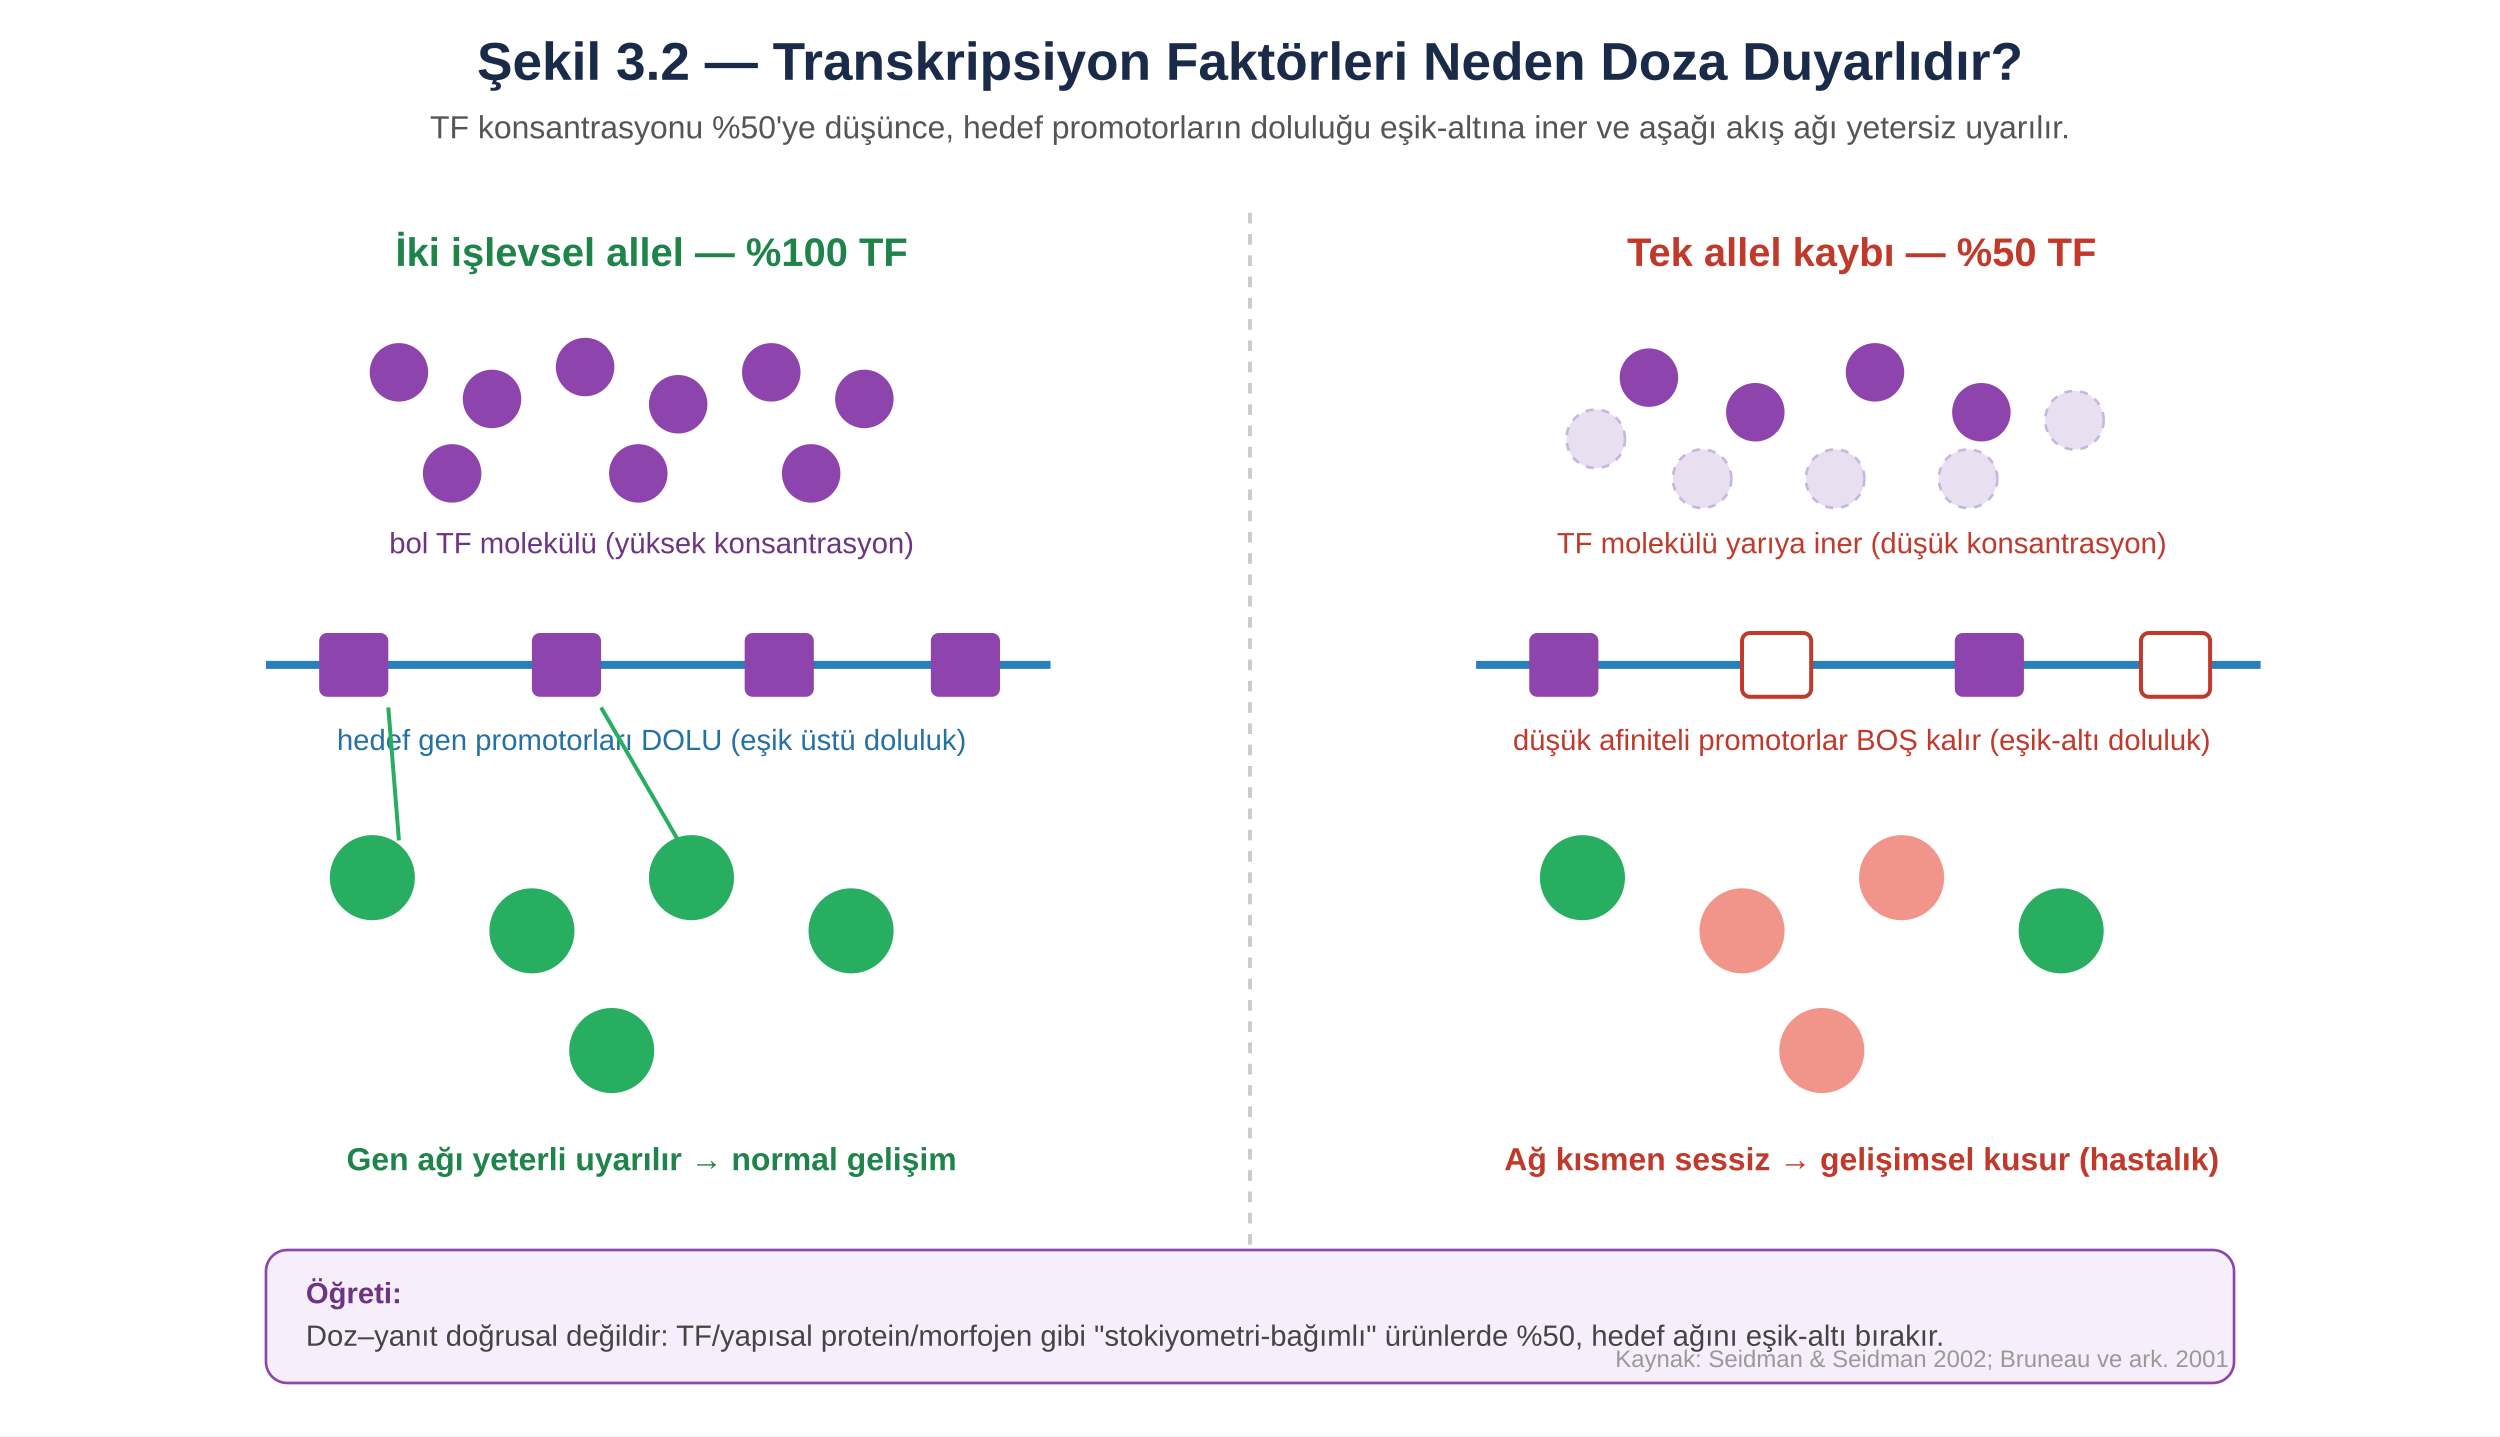
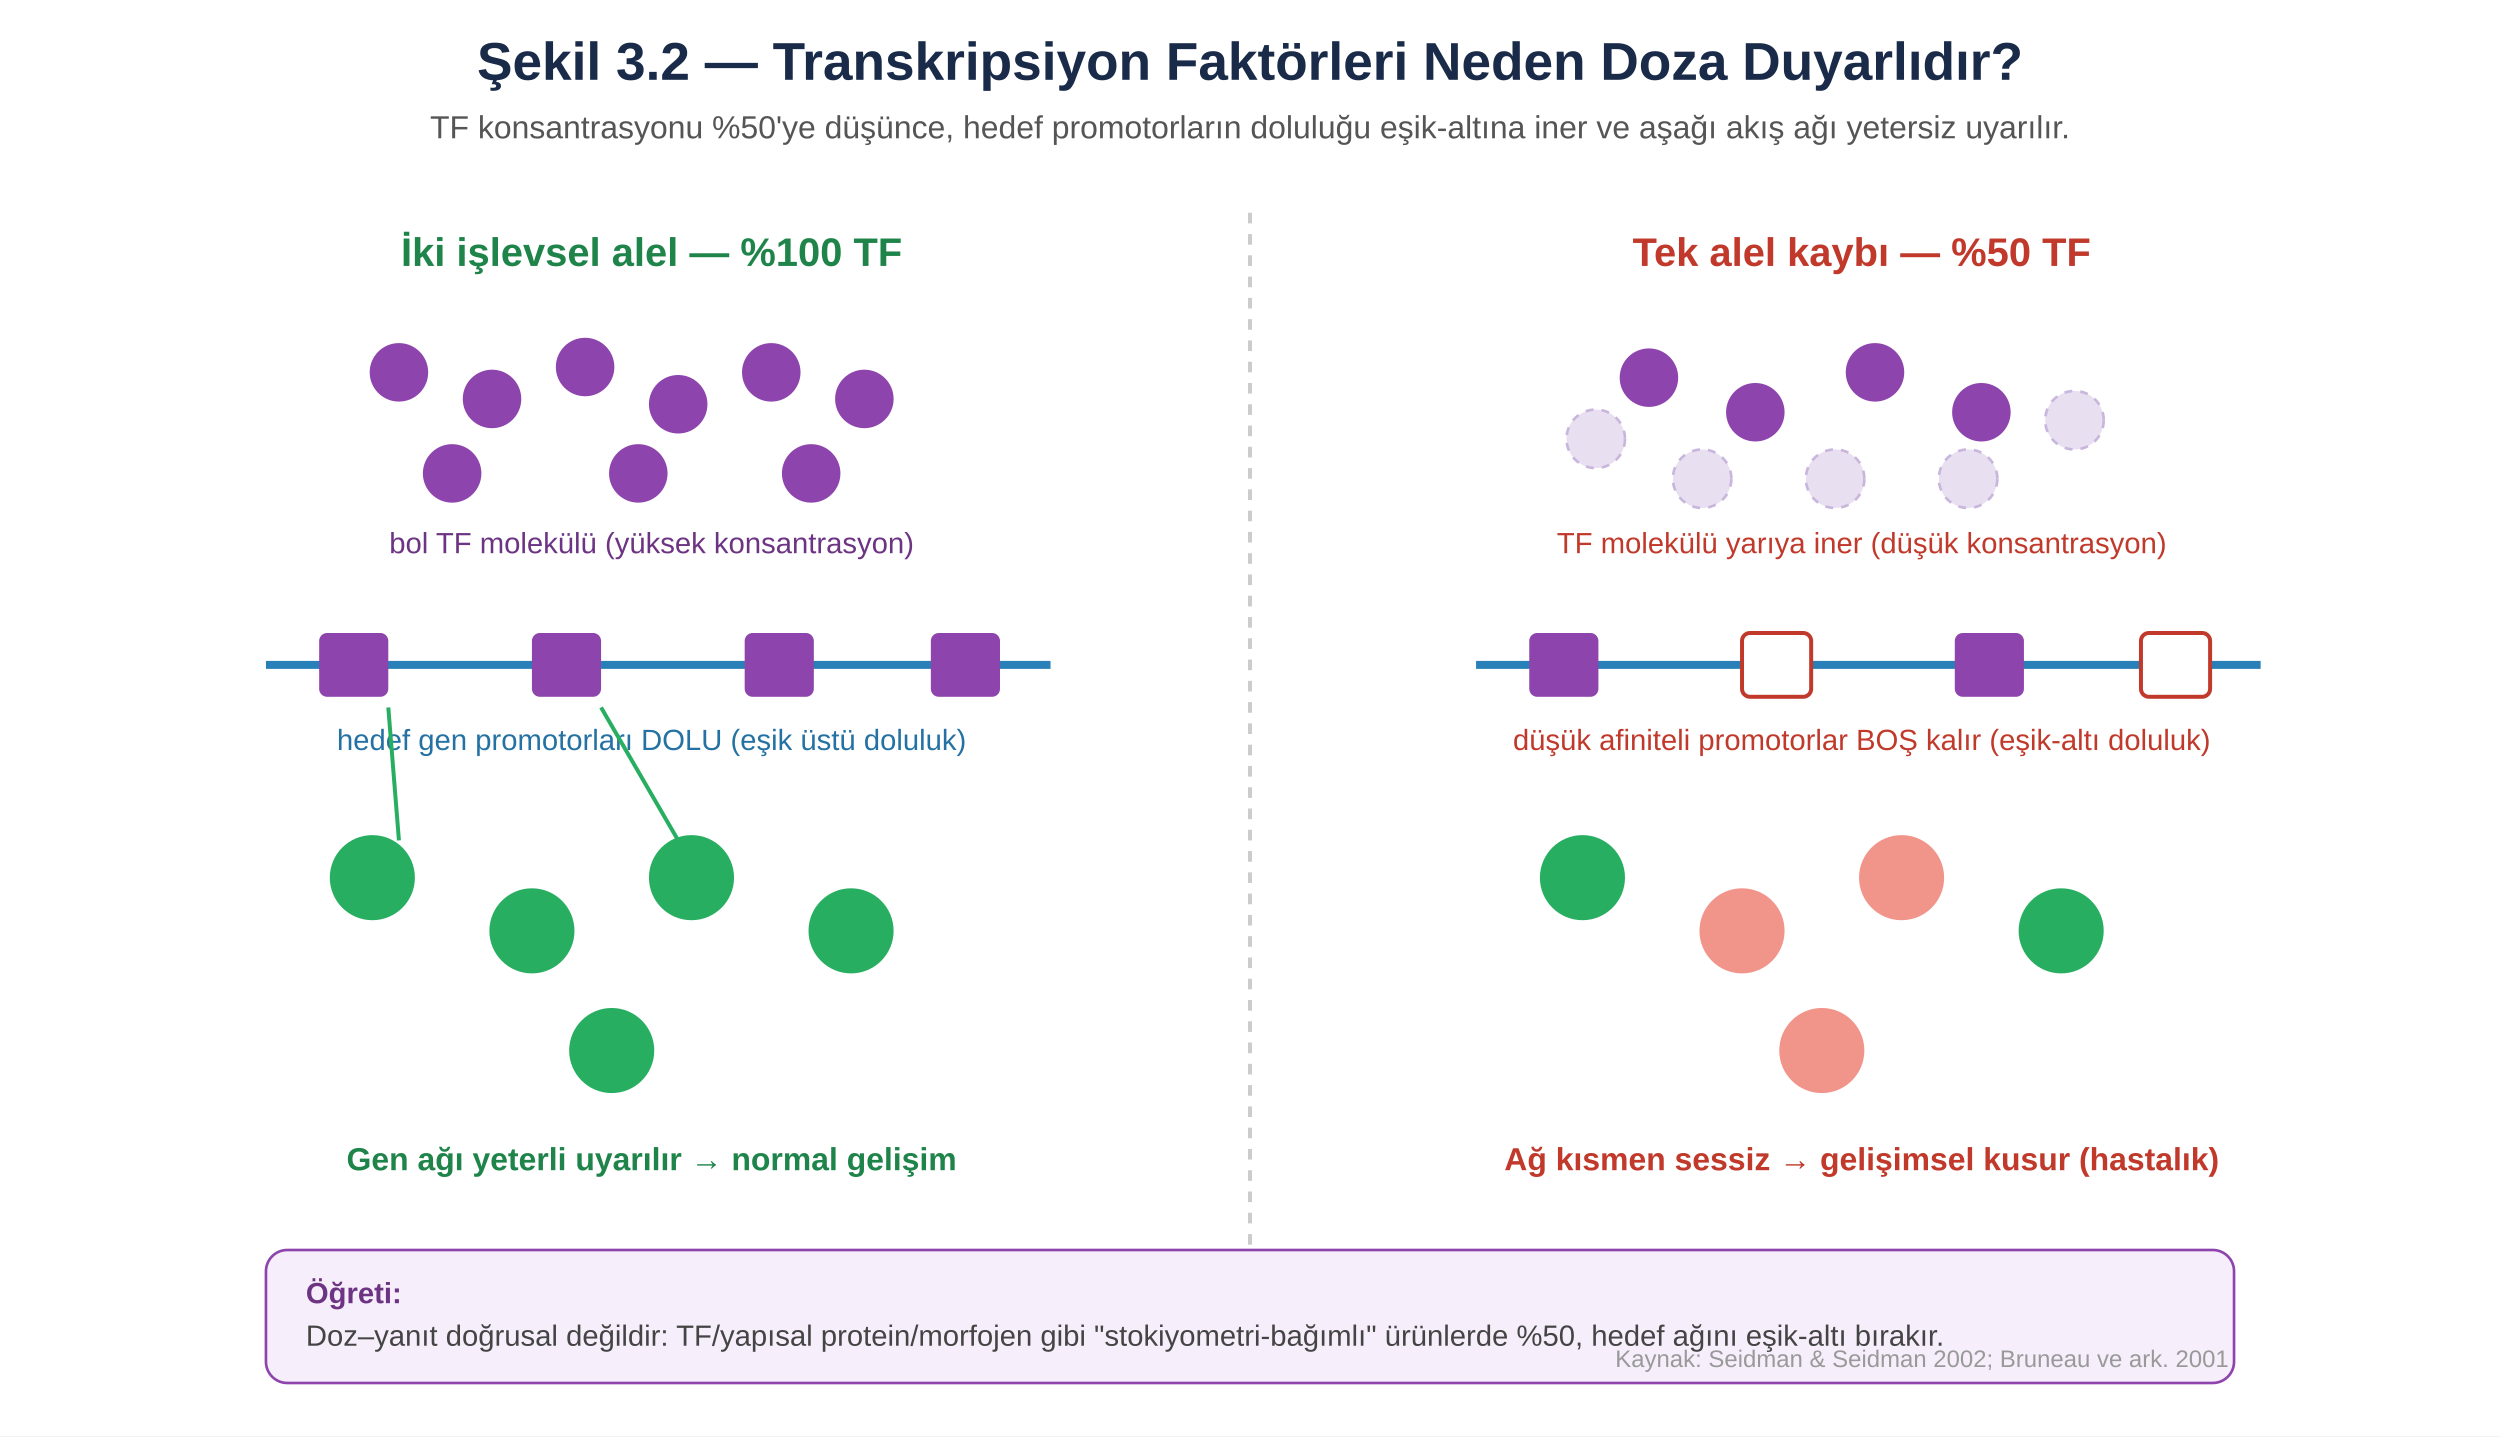
<svg xmlns="http://www.w3.org/2000/svg" viewBox="0 0 940 540" font-family="Segoe UI, Arial, sans-serif">
  <rect x="0" y="0" width="940" height="540" fill="#ffffff" />
  <text x="470" y="30" text-anchor="middle" font-size="20" font-weight="700" fill="#1a2b4a">Şekil 3.2 — Transkripsiyon Faktörleri Neden Doza Duyarlıdır?</text>
  <text x="470" y="52" text-anchor="middle" font-size="12" fill="#555">TF konsantrasyonu %50'ye düşünce, hedef promotorların doluluğu eşik-altına iner ve aşağı akış ağı yetersiz uyarılır.</text>
  <line x1="470" y1="80" x2="470" y2="500" stroke="#ccc" stroke-width="1.5" stroke-dasharray="4 4" />
-   <text x="245" y="100" text-anchor="middle" font-size="15" font-weight="700" fill="#1e8449">İki işlevsel allel — %100 TF</text>
+   <text x="245" y="100" text-anchor="middle" font-size="15" font-weight="700" fill="#1e8449">İki işlevsel alel — %100 TF</text>
  <g>
    <circle cx="150" cy="140" r="11" fill="#8e44ad" />
    <circle cx="185" cy="150" r="11" fill="#8e44ad" />
    <circle cx="220" cy="138" r="11" fill="#8e44ad" />
    <circle cx="255" cy="152" r="11" fill="#8e44ad" />
    <circle cx="290" cy="140" r="11" fill="#8e44ad" />
    <circle cx="325" cy="150" r="11" fill="#8e44ad" />
    <circle cx="170" cy="178" r="11" fill="#8e44ad" />
    <circle cx="240" cy="178" r="11" fill="#8e44ad" />
    <circle cx="305" cy="178" r="11" fill="#8e44ad" />
  </g>
  <text x="245" y="208" text-anchor="middle" font-size="11" fill="#6c3483">bol TF molekülü (yüksek konsantrasyon)</text>
  <line x1="100" y1="250" x2="395" y2="250" stroke="#2980b9" stroke-width="3" />
  <rect x="120" y="238" width="26" height="24" rx="3" fill="#8e44ad" />
  <rect x="200" y="238" width="26" height="24" rx="3" fill="#8e44ad" />
  <rect x="280" y="238" width="26" height="24" rx="3" fill="#8e44ad" />
  <rect x="350" y="238" width="26" height="24" rx="3" fill="#8e44ad" />
  <text x="245" y="282" text-anchor="middle" font-size="11" fill="#2471a3">hedef gen promotorları DOLU (eşik üstü doluluk)</text>
  <circle cx="140" cy="330" r="16" fill="#27ae60" />
  <circle cx="200" cy="350" r="16" fill="#27ae60" />
  <circle cx="260" cy="330" r="16" fill="#27ae60" />
  <circle cx="320" cy="350" r="16" fill="#27ae60" />
  <circle cx="230" cy="395" r="16" fill="#27ae60" />
  <line x1="146" y1="266" x2="150" y2="316" stroke="#27ae60" stroke-width="1.5" />
  <line x1="226" y1="266" x2="255" y2="316" stroke="#27ae60" stroke-width="1.5" />
  <text x="245" y="440" text-anchor="middle" font-size="12" font-weight="700" fill="#1e8449">Gen ağı yeterli uyarılır → normal gelişim</text>
-   <text x="700" y="100" text-anchor="middle" font-size="15" font-weight="700" fill="#c0392b">Tek allel kaybı — %50 TF</text>
+   <text x="700" y="100" text-anchor="middle" font-size="15" font-weight="700" fill="#c0392b">Tek alel kaybı — %50 TF</text>
  <g>
    <circle cx="620" cy="142" r="11" fill="#8e44ad" />
    <circle cx="660" cy="155" r="11" fill="#8e44ad" />
    <circle cx="705" cy="140" r="11" fill="#8e44ad" />
    <circle cx="745" cy="155" r="11" fill="#8e44ad" />
    <circle cx="640" cy="180" r="11" fill="#e8dff0" stroke="#c9b6dd" stroke-dasharray="3 3" />
    <circle cx="690" cy="180" r="11" fill="#e8dff0" stroke="#c9b6dd" stroke-dasharray="3 3" />
    <circle cx="740" cy="180" r="11" fill="#e8dff0" stroke="#c9b6dd" stroke-dasharray="3 3" />
    <circle cx="780" cy="158" r="11" fill="#e8dff0" stroke="#c9b6dd" stroke-dasharray="3 3" />
    <circle cx="600" cy="165" r="11" fill="#e8dff0" stroke="#c9b6dd" stroke-dasharray="3 3" />
  </g>
  <text x="700" y="208" text-anchor="middle" font-size="11" fill="#c0392b">TF molekülü yarıya iner (düşük konsantrasyon)</text>
  <line x1="555" y1="250" x2="850" y2="250" stroke="#2980b9" stroke-width="3" />
  <rect x="575" y="238" width="26" height="24" rx="3" fill="#8e44ad" />
  <rect x="655" y="238" width="26" height="24" rx="3" fill="#ffffff" stroke="#c0392b" stroke-width="1.5" />
  <rect x="735" y="238" width="26" height="24" rx="3" fill="#8e44ad" />
  <rect x="805" y="238" width="26" height="24" rx="3" fill="#ffffff" stroke="#c0392b" stroke-width="1.5" />
  <text x="700" y="282" text-anchor="middle" font-size="11" fill="#c0392b">düşük afiniteli promotorlar BOŞ kalır (eşik-altı doluluk)</text>
  <circle cx="595" cy="330" r="16" fill="#27ae60" />
  <circle cx="655" cy="350" r="16" fill="#f1948a" />
  <circle cx="715" cy="330" r="16" fill="#f1948a" />
  <circle cx="775" cy="350" r="16" fill="#27ae60" />
  <circle cx="685" cy="395" r="16" fill="#f1948a" />
  <text x="700" y="440" text-anchor="middle" font-size="12" font-weight="700" fill="#c0392b">Ağ kısmen sessiz → gelişimsel kusur (hastalık)</text>
  <rect x="100" y="470" width="740" height="50" rx="8" fill="#f6eefb" stroke="#8e44ad" />
  <text x="115" y="490" font-size="11" font-weight="700" fill="#6c3483">Öğreti:</text>
  <text x="115" y="506" font-size="11" fill="#444">Doz–yanıt doğrusal değildir: TF/yapısal protein/morfojen gibi "stokiyometri-bağımlı" ürünlerde %50, hedef ağını eşik-altı bırakır.</text>
  <text x="838" y="514" text-anchor="end" font-size="9" fill="#999">Kaynak: Seidman &amp; Seidman 2002; Bruneau ve ark. 2001</text>
</svg>
